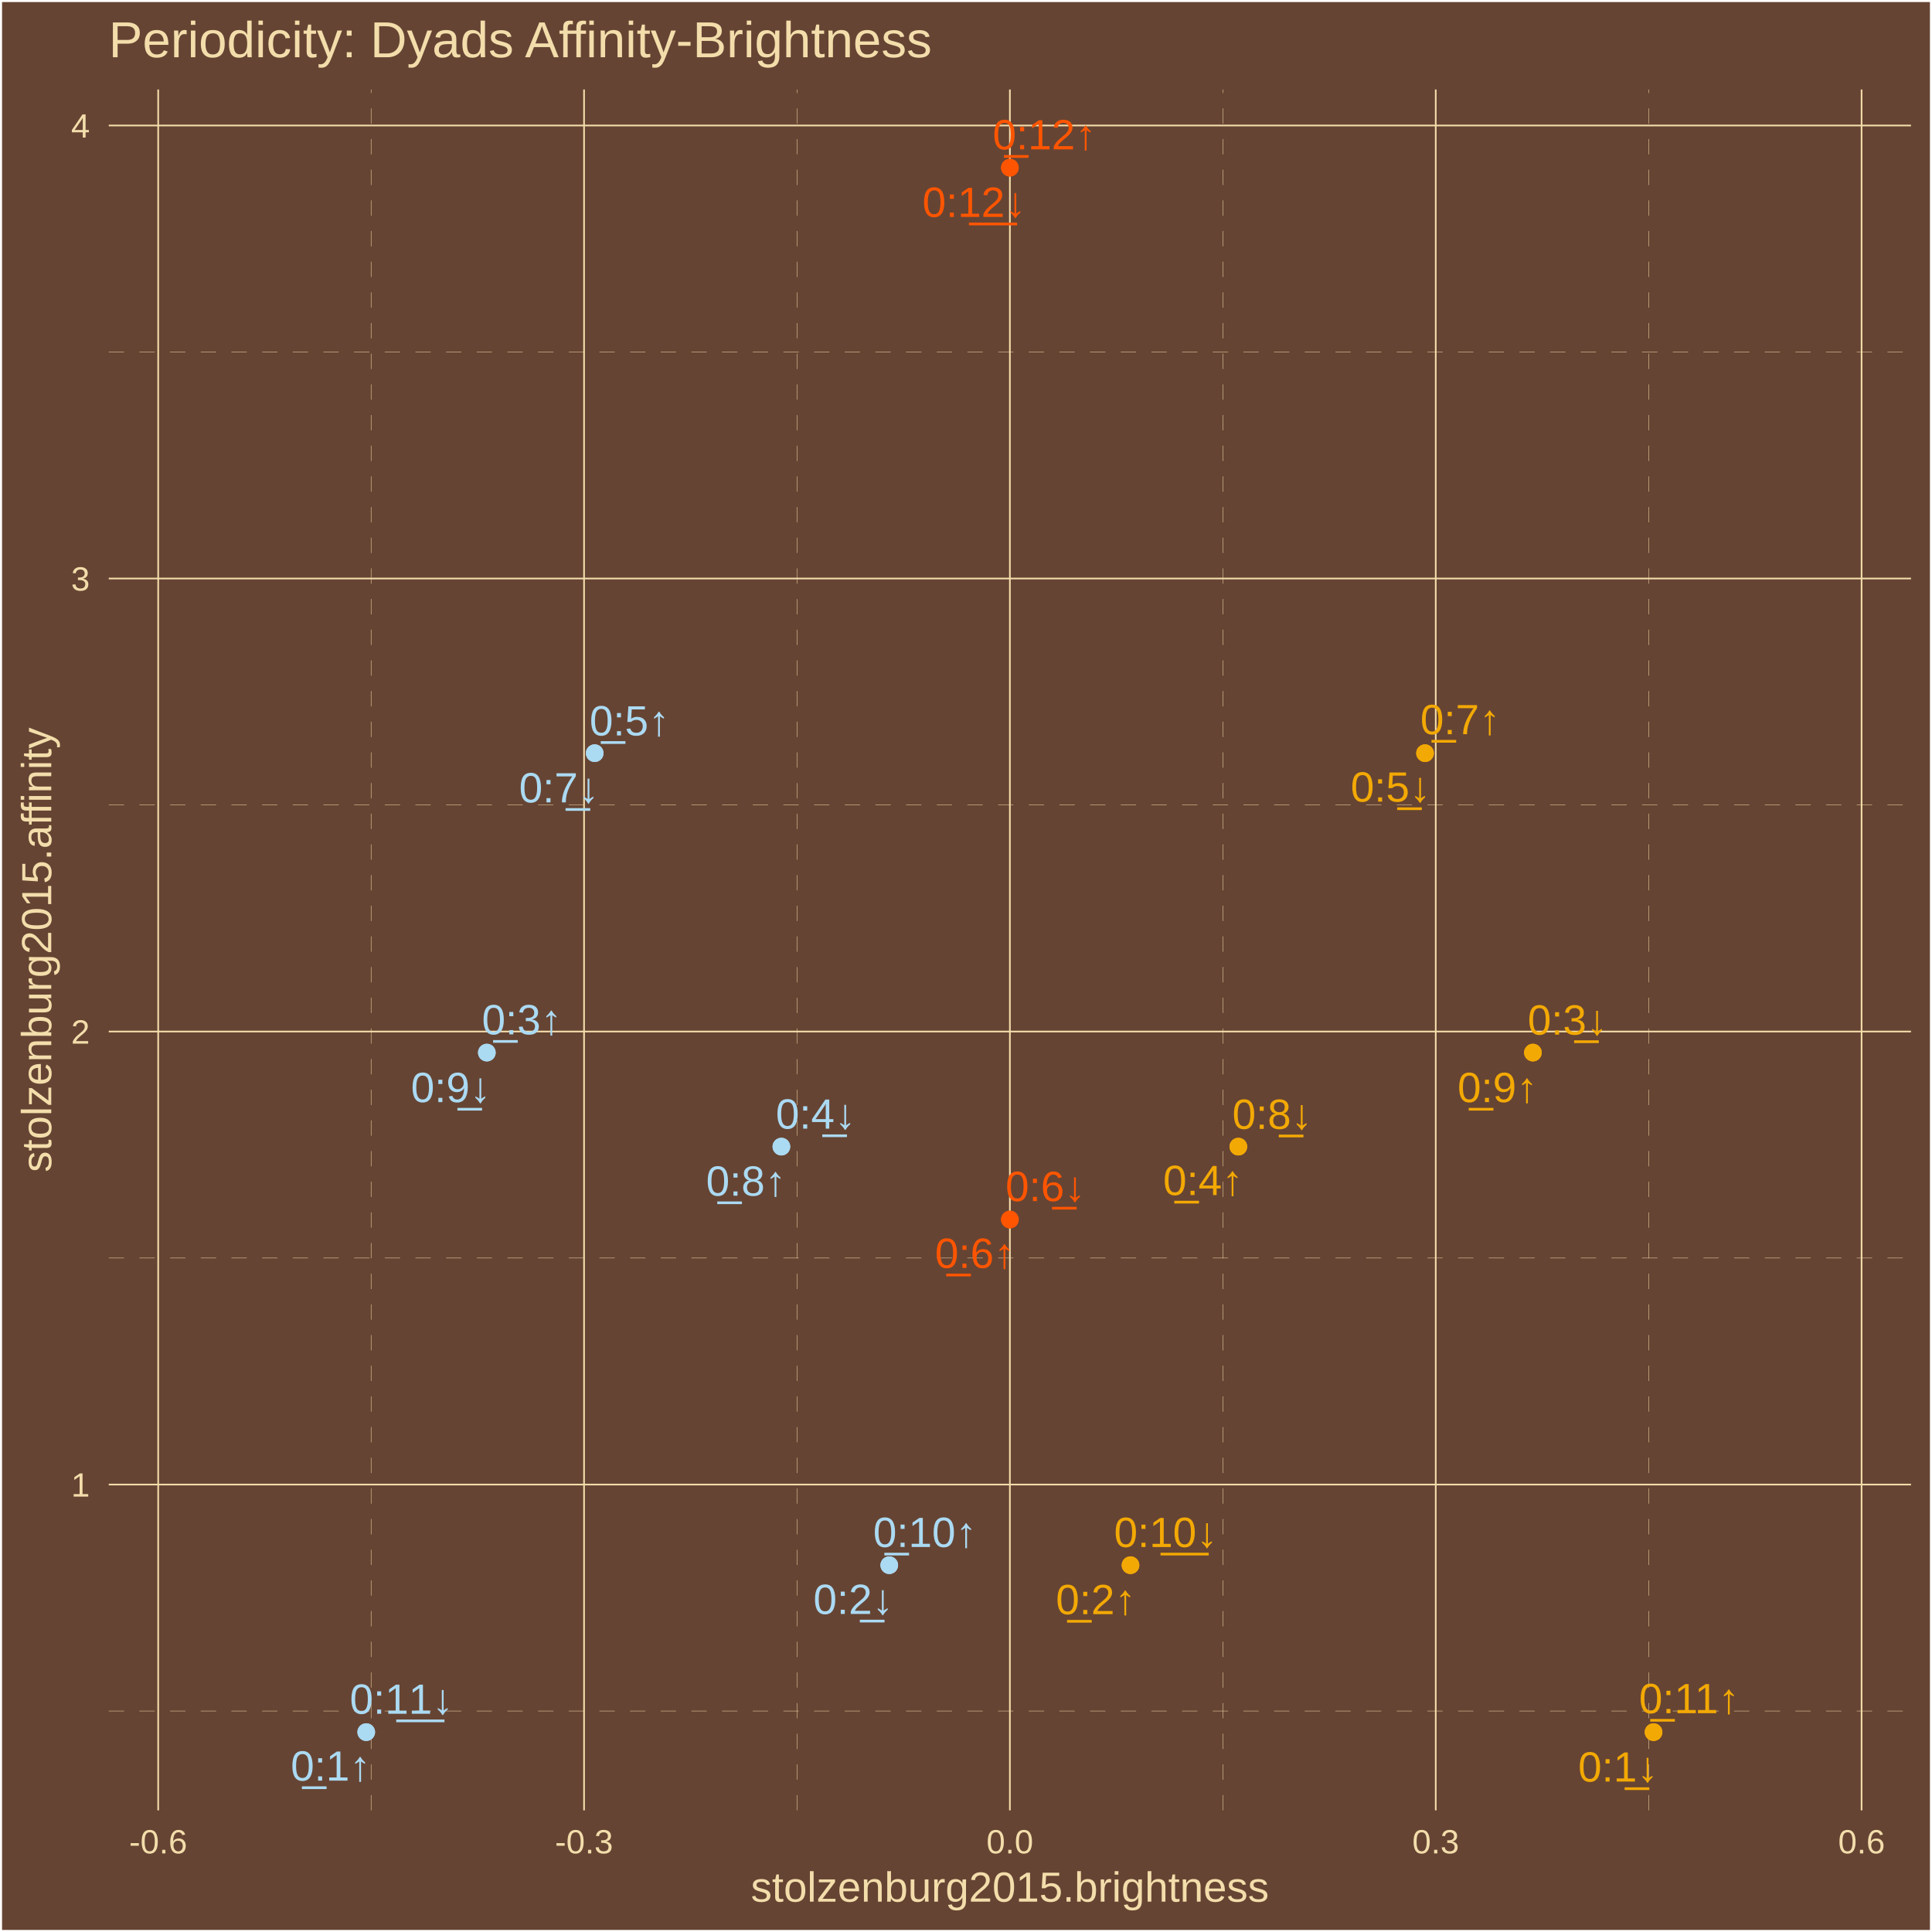
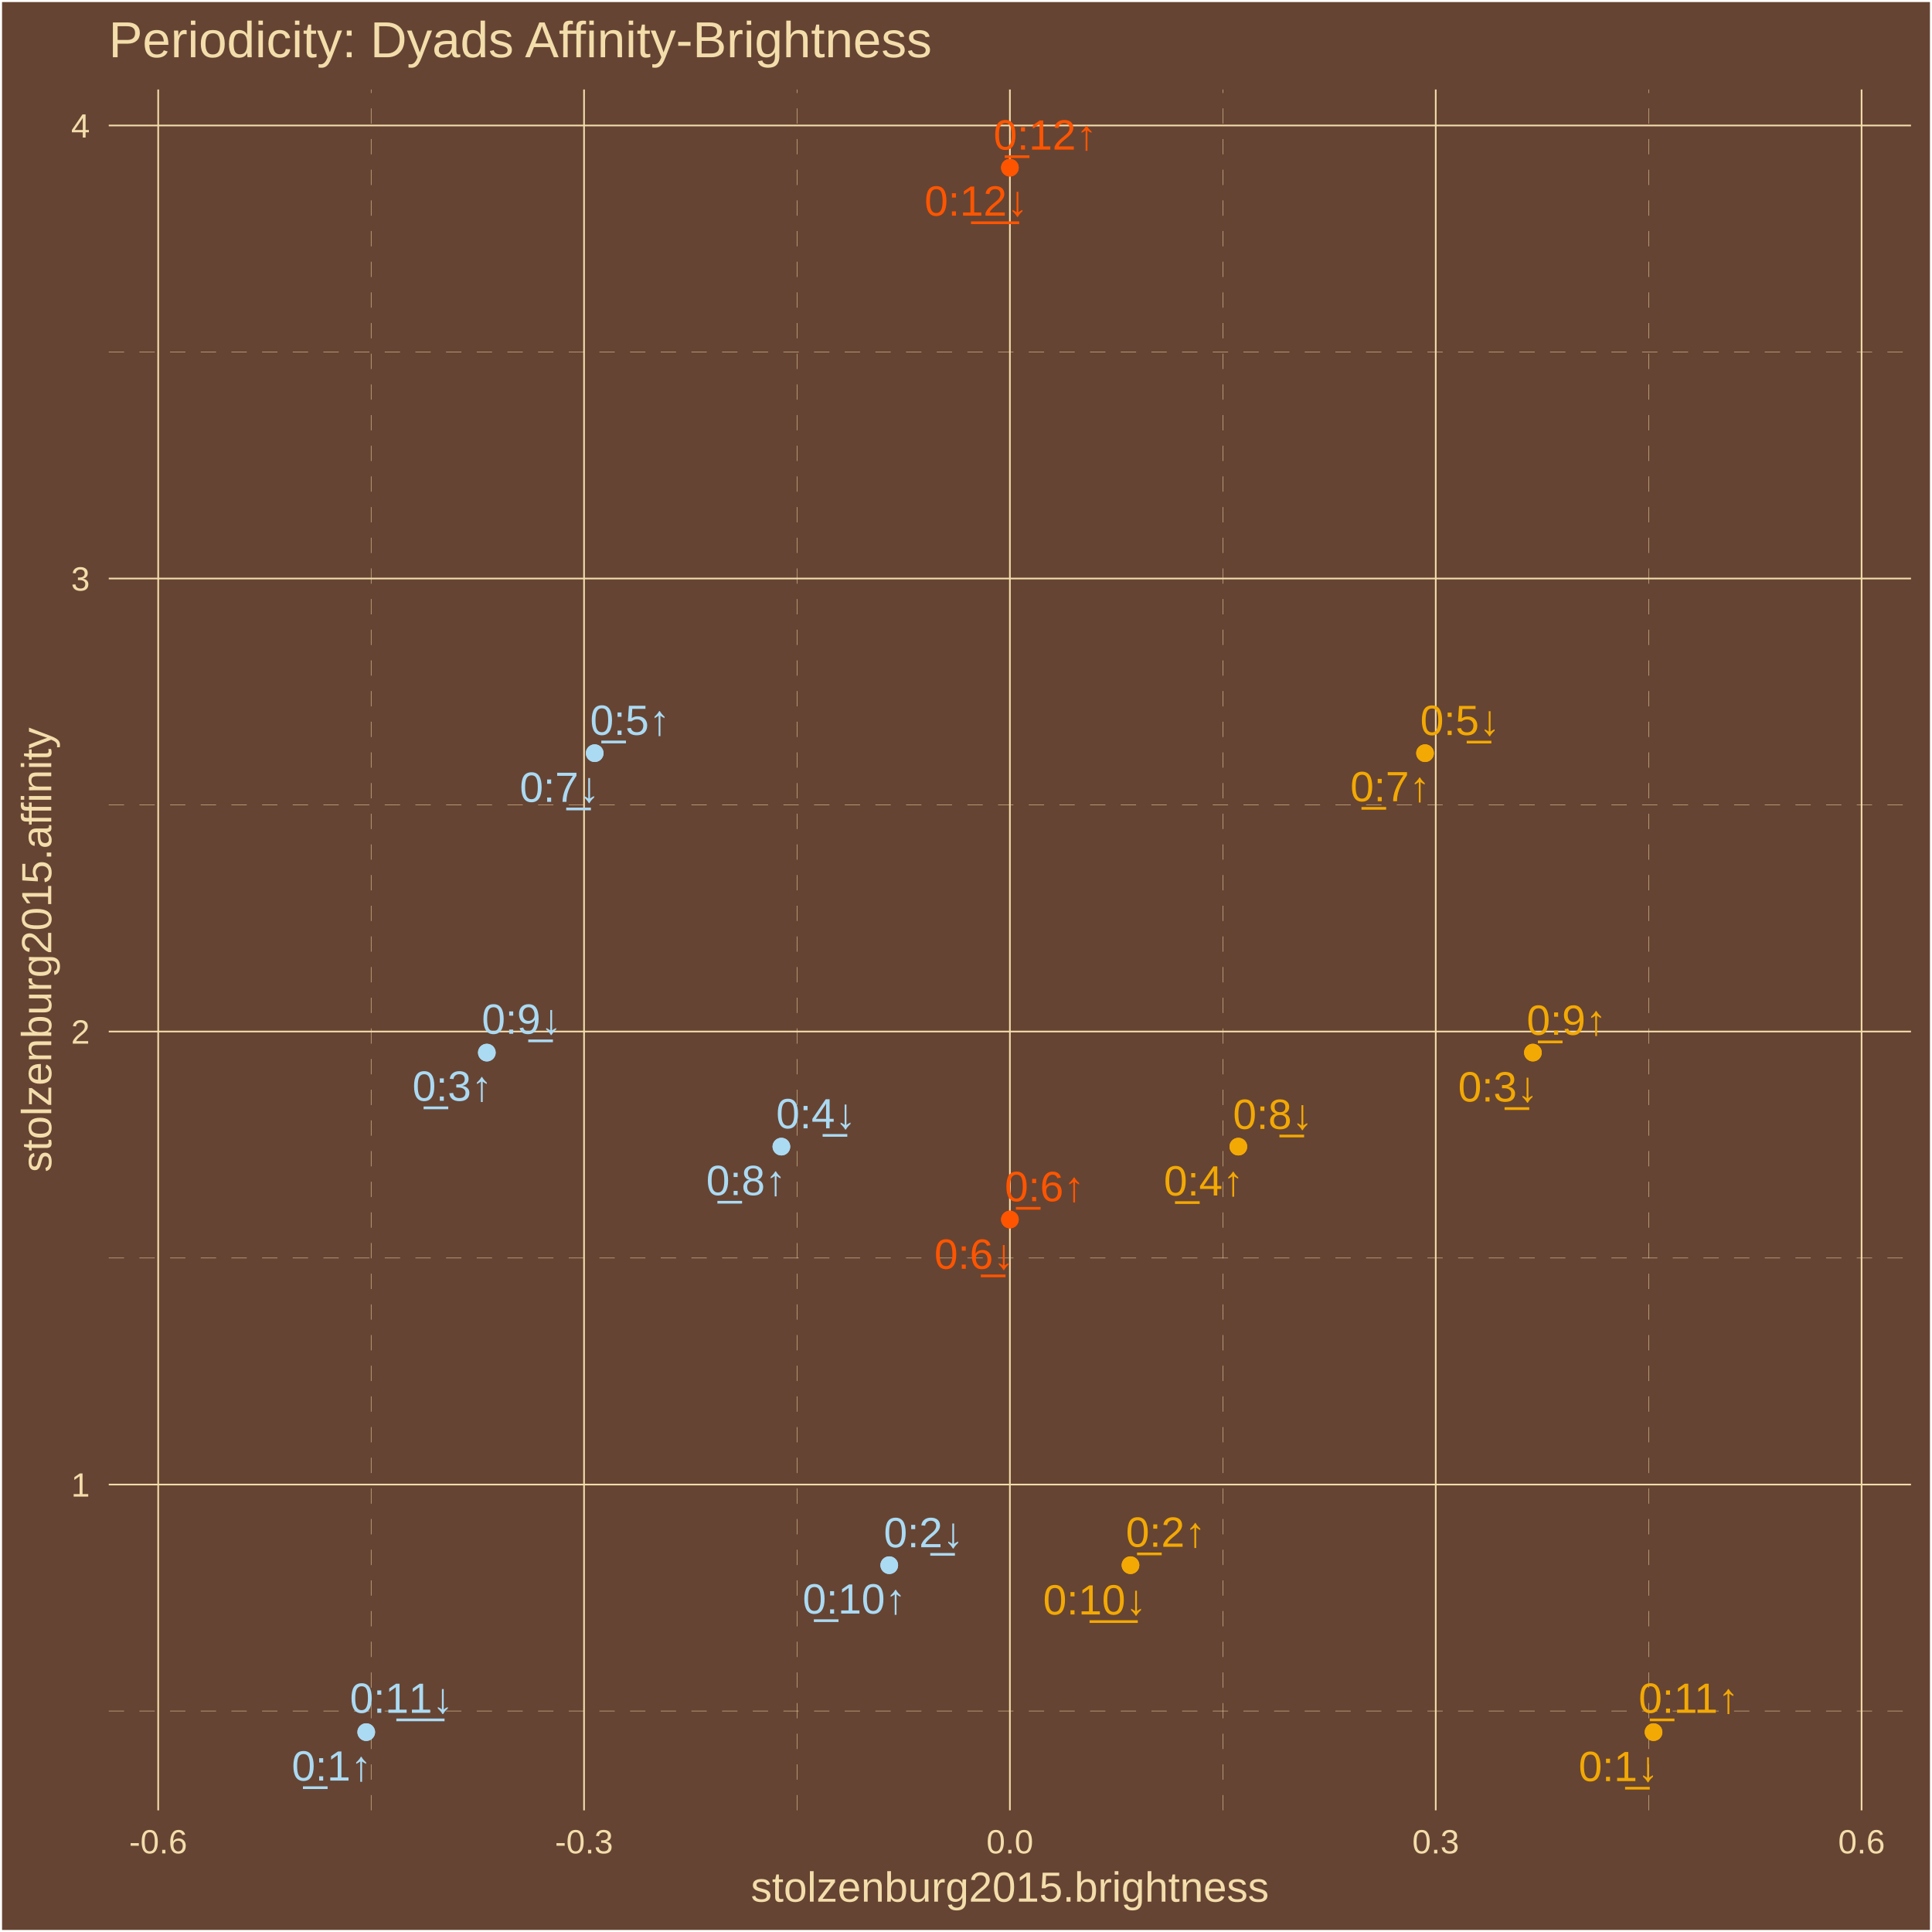
<svg xmlns="http://www.w3.org/2000/svg" class="svglite" width="504.00pt" height="504.00pt" viewBox="0 0 504.00 504.00">
  <defs>
    <style type="text/css">
    .svglite line, .svglite polyline, .svglite polygon, .svglite path, .svglite rect, .svglite circle {
      fill: none;
      stroke: #000000;
      stroke-linecap: round;
      stroke-linejoin: round;
      stroke-miterlimit: 10.00;
    }
    .svglite text {
      white-space: pre;
    }
  </style>
  </defs>
  <rect width="100%" height="100%" style="stroke: none; fill: #664433;" />
  <defs>
    <clipPath id="cpMC4wMHw1MDQuMDB8MC4wMHw1MDQuMDA=">
      <rect x="0.00" y="0.00" width="504.00" height="504.00" />
    </clipPath>
  </defs>
  <g clip-path="url(#cpMC4wMHw1MDQuMDB8MC4wMHw1MDQuMDA=)">
    <rect x="0.00" y="-0" width="504.00" height="504.00" style="stroke-width: 1.07; stroke: #FFFFFF; fill: #664433;" />
  </g>
  <defs>
    <clipPath id="cpMjguMzd8NDk4LjUyfDIzLjM0fDQ3Mi4yNw==">
      <rect x="28.37" y="23.34" width="470.15" height="448.93" />
    </clipPath>
  </defs>
  <g clip-path="url(#cpMjguMzd8NDk4LjUyfDIzLjM0fDQ3Mi4yNw==)">
    <rect x="28.37" y="23.34" width="470.15" height="448.93" style="stroke-width: 1.07; stroke: none; fill: #664433;" />
    <polyline points="28.37,446.36 498.52,446.36 " style="stroke-width: 0.11; stroke: #F3DDAB; stroke-dasharray: 4.00,4.00; stroke-linecap: butt;" />
    <polyline points="28.37,328.18 498.52,328.18 " style="stroke-width: 0.11; stroke: #F3DDAB; stroke-dasharray: 4.00,4.00; stroke-linecap: butt;" />
    <polyline points="28.37,210.00 498.52,210.00 " style="stroke-width: 0.11; stroke: #F3DDAB; stroke-dasharray: 4.00,4.00; stroke-linecap: butt;" />
    <polyline points="28.37,91.83 498.52,91.83 " style="stroke-width: 0.11; stroke: #F3DDAB; stroke-dasharray: 4.00,4.00; stroke-linecap: butt;" />
    <polyline points="96.81,472.27 96.81,23.34 " style="stroke-width: 0.11; stroke: #F3DDAB; stroke-dasharray: 4.00,4.00; stroke-linecap: butt;" />
    <polyline points="207.90,472.27 207.90,23.34 " style="stroke-width: 0.11; stroke: #F3DDAB; stroke-dasharray: 4.00,4.00; stroke-linecap: butt;" />
    <polyline points="318.99,472.27 318.99,23.34 " style="stroke-width: 0.11; stroke: #F3DDAB; stroke-dasharray: 4.00,4.00; stroke-linecap: butt;" />
    <polyline points="430.08,472.27 430.08,23.34 " style="stroke-width: 0.11; stroke: #F3DDAB; stroke-dasharray: 4.00,4.00; stroke-linecap: butt;" />
    <polyline points="28.37,387.27 498.52,387.27 " style="stroke-width: 0.43; stroke: #F3DDAB; stroke-linecap: butt;" />
    <polyline points="28.37,269.09 498.52,269.09 " style="stroke-width: 0.43; stroke: #F3DDAB; stroke-linecap: butt;" />
    <polyline points="28.37,150.92 498.52,150.92 " style="stroke-width: 0.43; stroke: #F3DDAB; stroke-linecap: butt;" />
    <polyline points="28.37,32.74 498.52,32.74 " style="stroke-width: 0.43; stroke: #F3DDAB; stroke-linecap: butt;" />
    <polyline points="41.27,472.27 41.27,23.34 " style="stroke-width: 0.43; stroke: #F3DDAB; stroke-linecap: butt;" />
    <polyline points="152.36,472.27 152.36,23.34 " style="stroke-width: 0.43; stroke: #F3DDAB; stroke-linecap: butt;" />
    <polyline points="263.45,472.27 263.45,23.34 " style="stroke-width: 0.43; stroke: #F3DDAB; stroke-linecap: butt;" />
    <polyline points="374.54,472.27 374.54,23.34 " style="stroke-width: 0.43; stroke: #F3DDAB; stroke-linecap: butt;" />
    <polyline points="485.63,472.27 485.63,23.34 " style="stroke-width: 0.43; stroke: #F3DDAB; stroke-linecap: butt;" />
    <circle cx="95.54" cy="451.86" r="1.95" style="stroke-width: 0.71; stroke: #ABDAF3; fill: #ABDAF3;" />
    <circle cx="294.91" cy="408.31" r="1.95" style="stroke-width: 0.71; stroke: #F3A904; fill: #F3A904;" />
    <circle cx="127.00" cy="274.59" r="1.95" style="stroke-width: 0.71; stroke: #ABDAF3; fill: #ABDAF3;" />
    <circle cx="323.05" cy="299.12" r="1.95" style="stroke-width: 0.71; stroke: #F3A904; fill: #F3A904;" />
    <circle cx="155.14" cy="196.48" r="1.95" style="stroke-width: 0.71; stroke: #ABDAF3; fill: #ABDAF3;" />
    <circle cx="263.45" cy="318.14" r="1.95" style="stroke-width: 0.71; stroke: #FF5500; fill: #FF5500;" />
    <circle cx="371.75" cy="196.48" r="1.95" style="stroke-width: 0.71; stroke: #F3A904; fill: #F3A904;" />
    <circle cx="203.84" cy="299.12" r="1.95" style="stroke-width: 0.71; stroke: #ABDAF3; fill: #ABDAF3;" />
    <circle cx="399.89" cy="274.59" r="1.95" style="stroke-width: 0.71; stroke: #F3A904; fill: #F3A904;" />
    <circle cx="231.98" cy="408.31" r="1.95" style="stroke-width: 0.71; stroke: #ABDAF3; fill: #ABDAF3;" />
    <circle cx="431.36" cy="451.86" r="1.95" style="stroke-width: 0.71; stroke: #F3A904; fill: #F3A904;" />
    <circle cx="263.45" cy="43.74" r="1.95" style="stroke-width: 0.71; stroke: #FF5500; fill: #FF5500;" />
    <circle cx="431.36" cy="451.86" r="1.95" style="stroke-width: 0.71; stroke: #F3A904; fill: #F3A904;" />
    <circle cx="231.98" cy="408.31" r="1.95" style="stroke-width: 0.71; stroke: #ABDAF3; fill: #ABDAF3;" />
    <circle cx="399.89" cy="274.59" r="1.95" style="stroke-width: 0.71; stroke: #F3A904; fill: #F3A904;" />
    <circle cx="203.84" cy="299.12" r="1.95" style="stroke-width: 0.71; stroke: #ABDAF3; fill: #ABDAF3;" />
    <circle cx="371.75" cy="196.48" r="1.95" style="stroke-width: 0.71; stroke: #F3A904; fill: #F3A904;" />
    <circle cx="263.45" cy="318.14" r="1.95" style="stroke-width: 0.71; stroke: #FF5500; fill: #FF5500;" />
    <circle cx="155.14" cy="196.48" r="1.95" style="stroke-width: 0.71; stroke: #ABDAF3; fill: #ABDAF3;" />
    <circle cx="323.05" cy="299.12" r="1.95" style="stroke-width: 0.71; stroke: #F3A904; fill: #F3A904;" />
    <circle cx="127.00" cy="274.59" r="1.95" style="stroke-width: 0.71; stroke: #ABDAF3; fill: #ABDAF3;" />
    <circle cx="294.91" cy="408.31" r="1.95" style="stroke-width: 0.71; stroke: #F3A904; fill: #F3A904;" />
    <circle cx="95.54" cy="451.86" r="1.95" style="stroke-width: 0.71; stroke: #ABDAF3; fill: #ABDAF3;" />
    <circle cx="263.45" cy="43.74" r="1.95" style="stroke-width: 0.71; stroke: #FF5500; fill: #FF5500;" />
-     <text x="86.27" y="464.51" text-anchor="middle" style="font-size: 11.04px;fill: #ABDAF3; font-family: &quot;Arial&quot;;" textLength="22.33px" lengthAdjust="spacingAndGlyphs">0̲:1↑</text>
-     <text x="285.87" y="421.09" text-anchor="middle" style="font-size: 11.04px;fill: #F3A904; font-family: &quot;Arial&quot;;" textLength="22.33px" lengthAdjust="spacingAndGlyphs">0̲:2↑</text>
-     <text x="136.14" y="269.83" text-anchor="middle" style="font-size: 11.04px;fill: #ABDAF3; font-family: &quot;Arial&quot;;" textLength="22.33px" lengthAdjust="spacingAndGlyphs">0̲:3↑</text>
-     <text x="313.85" y="311.75" text-anchor="middle" style="font-size: 11.04px;fill: #F3A904; font-family: &quot;Arial&quot;;" textLength="22.33px" lengthAdjust="spacingAndGlyphs">0̲:4↑</text>
-     <text x="164.23" y="191.85" text-anchor="middle" style="font-size: 11.04px;fill: #ABDAF3; font-family: &quot;Arial&quot;;" textLength="22.33px" lengthAdjust="spacingAndGlyphs">0̲:5↑</text>
-     <text x="254.35" y="330.76" text-anchor="middle" style="font-size: 11.04px;fill: #FF5500; font-family: &quot;Arial&quot;;" textLength="22.33px" lengthAdjust="spacingAndGlyphs">0̲:6↑</text>
-     <text x="380.95" y="191.53" text-anchor="middle" style="font-size: 11.04px;fill: #F3A904; font-family: &quot;Arial&quot;;" textLength="22.33px" lengthAdjust="spacingAndGlyphs">0̲:7↑</text>
-     <text x="194.62" y="311.92" text-anchor="middle" style="font-size: 11.04px;fill: #ABDAF3; font-family: &quot;Arial&quot;;" textLength="22.33px" lengthAdjust="spacingAndGlyphs">0̲:8↑</text>
-     <text x="390.66" y="287.51" text-anchor="middle" style="font-size: 11.04px;fill: #F3A904; font-family: &quot;Arial&quot;;" textLength="22.33px" lengthAdjust="spacingAndGlyphs">0̲:9↑</text>
-     <text x="241.28" y="403.56" text-anchor="middle" style="font-size: 11.04px;fill: #ABDAF3; font-family: &quot;Arial&quot;;" textLength="28.46px" lengthAdjust="spacingAndGlyphs">0̲:10↑</text>
-     <text x="440.66" y="446.92" text-anchor="middle" style="font-size: 11.04px;fill: #F3A904; font-family: &quot;Arial&quot;;" textLength="28.46px" lengthAdjust="spacingAndGlyphs">0̲:11↑</text>
-     <text x="272.47" y="38.96" text-anchor="middle" style="font-size: 11.04px;fill: #FF5500; font-family: &quot;Arial&quot;;" textLength="28.46px" lengthAdjust="spacingAndGlyphs">0̲:12↑</text>
-     <text x="422.12" y="464.76" text-anchor="middle" style="font-size: 11.04px;fill: #F3A904; font-family: &quot;Arial&quot;;" textLength="22.33px" lengthAdjust="spacingAndGlyphs">0:1̲↓</text>
-     <text x="222.61" y="421.04" text-anchor="middle" style="font-size: 11.04px;fill: #ABDAF3; font-family: &quot;Arial&quot;;" textLength="22.33px" lengthAdjust="spacingAndGlyphs">0:2̲↓</text>
-     <text x="408.95" y="269.90" text-anchor="middle" style="font-size: 11.04px;fill: #F3A904; font-family: &quot;Arial&quot;;" textLength="22.33px" lengthAdjust="spacingAndGlyphs">0:3̲↓</text>
-     <text x="212.81" y="294.43" text-anchor="middle" style="font-size: 11.04px;fill: #ABDAF3; font-family: &quot;Arial&quot;;" textLength="22.33px" lengthAdjust="spacingAndGlyphs">0:4̲↓</text>
-     <text x="362.78" y="209.12" text-anchor="middle" style="font-size: 11.04px;fill: #F3A904; font-family: &quot;Arial&quot;;" textLength="22.33px" lengthAdjust="spacingAndGlyphs">0:5̲↓</text>
-     <text x="272.74" y="313.33" text-anchor="middle" style="font-size: 11.04px;fill: #FF5500; font-family: &quot;Arial&quot;;" textLength="22.33px" lengthAdjust="spacingAndGlyphs">0:6̲↓</text>
-     <text x="145.84" y="209.32" text-anchor="middle" style="font-size: 11.04px;fill: #ABDAF3; font-family: &quot;Arial&quot;;" textLength="22.33px" lengthAdjust="spacingAndGlyphs">0:7̲↓</text>
-     <text x="331.90" y="294.49" text-anchor="middle" style="font-size: 11.04px;fill: #F3A904; font-family: &quot;Arial&quot;;" textLength="22.33px" lengthAdjust="spacingAndGlyphs">0:8̲↓</text>
-     <text x="117.63" y="287.51" text-anchor="middle" style="font-size: 11.04px;fill: #ABDAF3; font-family: &quot;Arial&quot;;" textLength="22.33px" lengthAdjust="spacingAndGlyphs">0:9̲↓</text>
-     <text x="304.12" y="403.57" text-anchor="middle" style="font-size: 11.04px;fill: #F3A904; font-family: &quot;Arial&quot;;" textLength="28.46px" lengthAdjust="spacingAndGlyphs">0:1̲0̲↓</text>
-     <text x="104.74" y="447.07" text-anchor="middle" style="font-size: 11.04px;fill: #ABDAF3; font-family: &quot;Arial&quot;;" textLength="28.46px" lengthAdjust="spacingAndGlyphs">0:1̲1̲↓</text>
-     <text x="254.13" y="56.58" text-anchor="middle" style="font-size: 11.04px;fill: #FF5500; font-family: &quot;Arial&quot;;" textLength="28.46px" lengthAdjust="spacingAndGlyphs">0:1̲2̲↓</text>
+     <text x="86.54" y="464.50" text-anchor="middle" style="font-size: 11.04px;fill: #ABDAF3; font-family: &quot;Arial&quot;;" textLength="22.33px" lengthAdjust="spacingAndGlyphs">0̲:1↑</text>
+     <text x="304.13" y="403.51" text-anchor="middle" style="font-size: 11.04px;fill: #F3A904; font-family: &quot;Arial&quot;;" textLength="22.33px" lengthAdjust="spacingAndGlyphs">0̲:2↑</text>
+     <text x="118.01" y="287.16" text-anchor="middle" style="font-size: 11.04px;fill: #ABDAF3; font-family: &quot;Arial&quot;;" textLength="22.33px" lengthAdjust="spacingAndGlyphs">0̲:3↑</text>
+     <text x="314.03" y="311.87" text-anchor="middle" style="font-size: 11.04px;fill: #F3A904; font-family: &quot;Arial&quot;;" textLength="22.33px" lengthAdjust="spacingAndGlyphs">0̲:4↑</text>
+     <text x="164.37" y="191.70" text-anchor="middle" style="font-size: 11.04px;fill: #ABDAF3; font-family: &quot;Arial&quot;;" textLength="22.33px" lengthAdjust="spacingAndGlyphs">0̲:5↑</text>
+     <text x="272.53" y="313.36" text-anchor="middle" style="font-size: 11.04px;fill: #FF5500; font-family: &quot;Arial&quot;;" textLength="22.33px" lengthAdjust="spacingAndGlyphs">0̲:6↑</text>
+     <text x="362.68" y="209.02" text-anchor="middle" style="font-size: 11.04px;fill: #F3A904; font-family: &quot;Arial&quot;;" textLength="22.33px" lengthAdjust="spacingAndGlyphs">0̲:7↑</text>
+     <text x="194.66" y="311.77" text-anchor="middle" style="font-size: 11.04px;fill: #ABDAF3; font-family: &quot;Arial&quot;;" textLength="22.33px" lengthAdjust="spacingAndGlyphs">0̲:8↑</text>
+     <text x="408.70" y="269.95" text-anchor="middle" style="font-size: 11.04px;fill: #F3A904; font-family: &quot;Arial&quot;;" textLength="22.33px" lengthAdjust="spacingAndGlyphs">0̲:9↑</text>
+     <text x="222.89" y="420.93" text-anchor="middle" style="font-size: 11.04px;fill: #ABDAF3; font-family: &quot;Arial&quot;;" textLength="28.46px" lengthAdjust="spacingAndGlyphs">0̲:10↑</text>
+     <text x="440.55" y="446.82" text-anchor="middle" style="font-size: 11.04px;fill: #F3A904; font-family: &quot;Arial&quot;;" textLength="28.46px" lengthAdjust="spacingAndGlyphs">0̲:11↑</text>
+     <text x="272.69" y="39.02" text-anchor="middle" style="font-size: 11.04px;fill: #FF5500; font-family: &quot;Arial&quot;;" textLength="28.46px" lengthAdjust="spacingAndGlyphs">0̲:12↑</text>
+     <text x="422.24" y="464.63" text-anchor="middle" style="font-size: 11.04px;fill: #F3A904; font-family: &quot;Arial&quot;;" textLength="22.33px" lengthAdjust="spacingAndGlyphs">0:1̲↓</text>
+     <text x="240.98" y="403.63" text-anchor="middle" style="font-size: 11.04px;fill: #ABDAF3; font-family: &quot;Arial&quot;;" textLength="22.33px" lengthAdjust="spacingAndGlyphs">0:2̲↓</text>
+     <text x="390.80" y="287.34" text-anchor="middle" style="font-size: 11.04px;fill: #F3A904; font-family: &quot;Arial&quot;;" textLength="22.33px" lengthAdjust="spacingAndGlyphs">0:3̲↓</text>
+     <text x="212.90" y="294.34" text-anchor="middle" style="font-size: 11.04px;fill: #ABDAF3; font-family: &quot;Arial&quot;;" textLength="22.33px" lengthAdjust="spacingAndGlyphs">0:4̲↓</text>
+     <text x="380.92" y="191.74" text-anchor="middle" style="font-size: 11.04px;fill: #F3A904; font-family: &quot;Arial&quot;;" textLength="22.33px" lengthAdjust="spacingAndGlyphs">0:5̲↓</text>
+     <text x="254.17" y="330.99" text-anchor="middle" style="font-size: 11.04px;fill: #FF5500; font-family: &quot;Arial&quot;;" textLength="22.33px" lengthAdjust="spacingAndGlyphs">0:6̲↓</text>
+     <text x="146.01" y="209.18" text-anchor="middle" style="font-size: 11.04px;fill: #ABDAF3; font-family: &quot;Arial&quot;;" textLength="22.33px" lengthAdjust="spacingAndGlyphs">0:7̲↓</text>
+     <text x="332.07" y="294.50" text-anchor="middle" style="font-size: 11.04px;fill: #F3A904; font-family: &quot;Arial&quot;;" textLength="22.33px" lengthAdjust="spacingAndGlyphs">0:8̲↓</text>
+     <text x="136.11" y="269.68" text-anchor="middle" style="font-size: 11.04px;fill: #ABDAF3; font-family: &quot;Arial&quot;;" textLength="22.33px" lengthAdjust="spacingAndGlyphs">0:9̲↓</text>
+     <text x="285.61" y="421.17" text-anchor="middle" style="font-size: 11.04px;fill: #F3A904; font-family: &quot;Arial&quot;;" textLength="28.46px" lengthAdjust="spacingAndGlyphs">0:1̲0̲↓</text>
+     <text x="104.77" y="446.82" text-anchor="middle" style="font-size: 11.04px;fill: #ABDAF3; font-family: &quot;Arial&quot;;" textLength="28.46px" lengthAdjust="spacingAndGlyphs">0:1̲1̲↓</text>
+     <text x="254.68" y="56.26" text-anchor="middle" style="font-size: 11.04px;fill: #FF5500; font-family: &quot;Arial&quot;;" textLength="28.46px" lengthAdjust="spacingAndGlyphs">0:1̲2̲↓</text>
  </g>
  <g clip-path="url(#cpMC4wMHw1MDQuMDB8MC4wMHw1MDQuMDA=)">
    <text x="23.44" y="390.42" text-anchor="end" style="font-size: 8.80px;fill: #F3DDAB; font-family: &quot;Arial&quot;;" textLength="4.90px" lengthAdjust="spacingAndGlyphs">1</text>
    <text x="23.44" y="272.25" text-anchor="end" style="font-size: 8.80px;fill: #F3DDAB; font-family: &quot;Arial&quot;;" textLength="4.90px" lengthAdjust="spacingAndGlyphs">2</text>
    <text x="23.44" y="154.07" text-anchor="end" style="font-size: 8.80px;fill: #F3DDAB; font-family: &quot;Arial&quot;;" textLength="4.90px" lengthAdjust="spacingAndGlyphs">3</text>
    <text x="23.44" y="35.89" text-anchor="end" style="font-size: 8.80px;fill: #F3DDAB; font-family: &quot;Arial&quot;;" textLength="4.90px" lengthAdjust="spacingAndGlyphs">4</text>
    <text x="41.27" y="483.50" text-anchor="middle" style="font-size: 8.80px;fill: #F3DDAB; font-family: &quot;Arial&quot;;" textLength="15.16px" lengthAdjust="spacingAndGlyphs">-0.6</text>
    <text x="152.36" y="483.50" text-anchor="middle" style="font-size: 8.80px;fill: #F3DDAB; font-family: &quot;Arial&quot;;" textLength="15.16px" lengthAdjust="spacingAndGlyphs">-0.3</text>
    <text x="263.45" y="483.50" text-anchor="middle" style="font-size: 8.80px;fill: #F3DDAB; font-family: &quot;Arial&quot;;" textLength="12.23px" lengthAdjust="spacingAndGlyphs">0.0</text>
    <text x="374.54" y="483.50" text-anchor="middle" style="font-size: 8.80px;fill: #F3DDAB; font-family: &quot;Arial&quot;;" textLength="12.23px" lengthAdjust="spacingAndGlyphs">0.3</text>
    <text x="485.63" y="483.50" text-anchor="middle" style="font-size: 8.80px;fill: #F3DDAB; font-family: &quot;Arial&quot;;" textLength="12.23px" lengthAdjust="spacingAndGlyphs">0.6</text>
    <text x="263.45" y="496.09" text-anchor="middle" style="font-size: 11.00px;fill: #F3DDAB; font-family: &quot;Arial&quot;;" textLength="135.17px" lengthAdjust="spacingAndGlyphs">stolzenburg2015.brightness</text>
    <text transform="translate(13.37,247.80) rotate(-90)" text-anchor="middle" style="font-size: 11.00px;fill: #F3DDAB; font-family: &quot;Arial&quot;;" textLength="116.19px" lengthAdjust="spacingAndGlyphs">stolzenburg2015.affinity</text>
    <text x="28.37" y="14.94" style="font-size: 13.20px;fill: #F3DDAB; font-family: &quot;Arial&quot;;" textLength="215.53px" lengthAdjust="spacingAndGlyphs">Periodicity: Dyads Affinity-Brightness</text>
  </g>
</svg>
